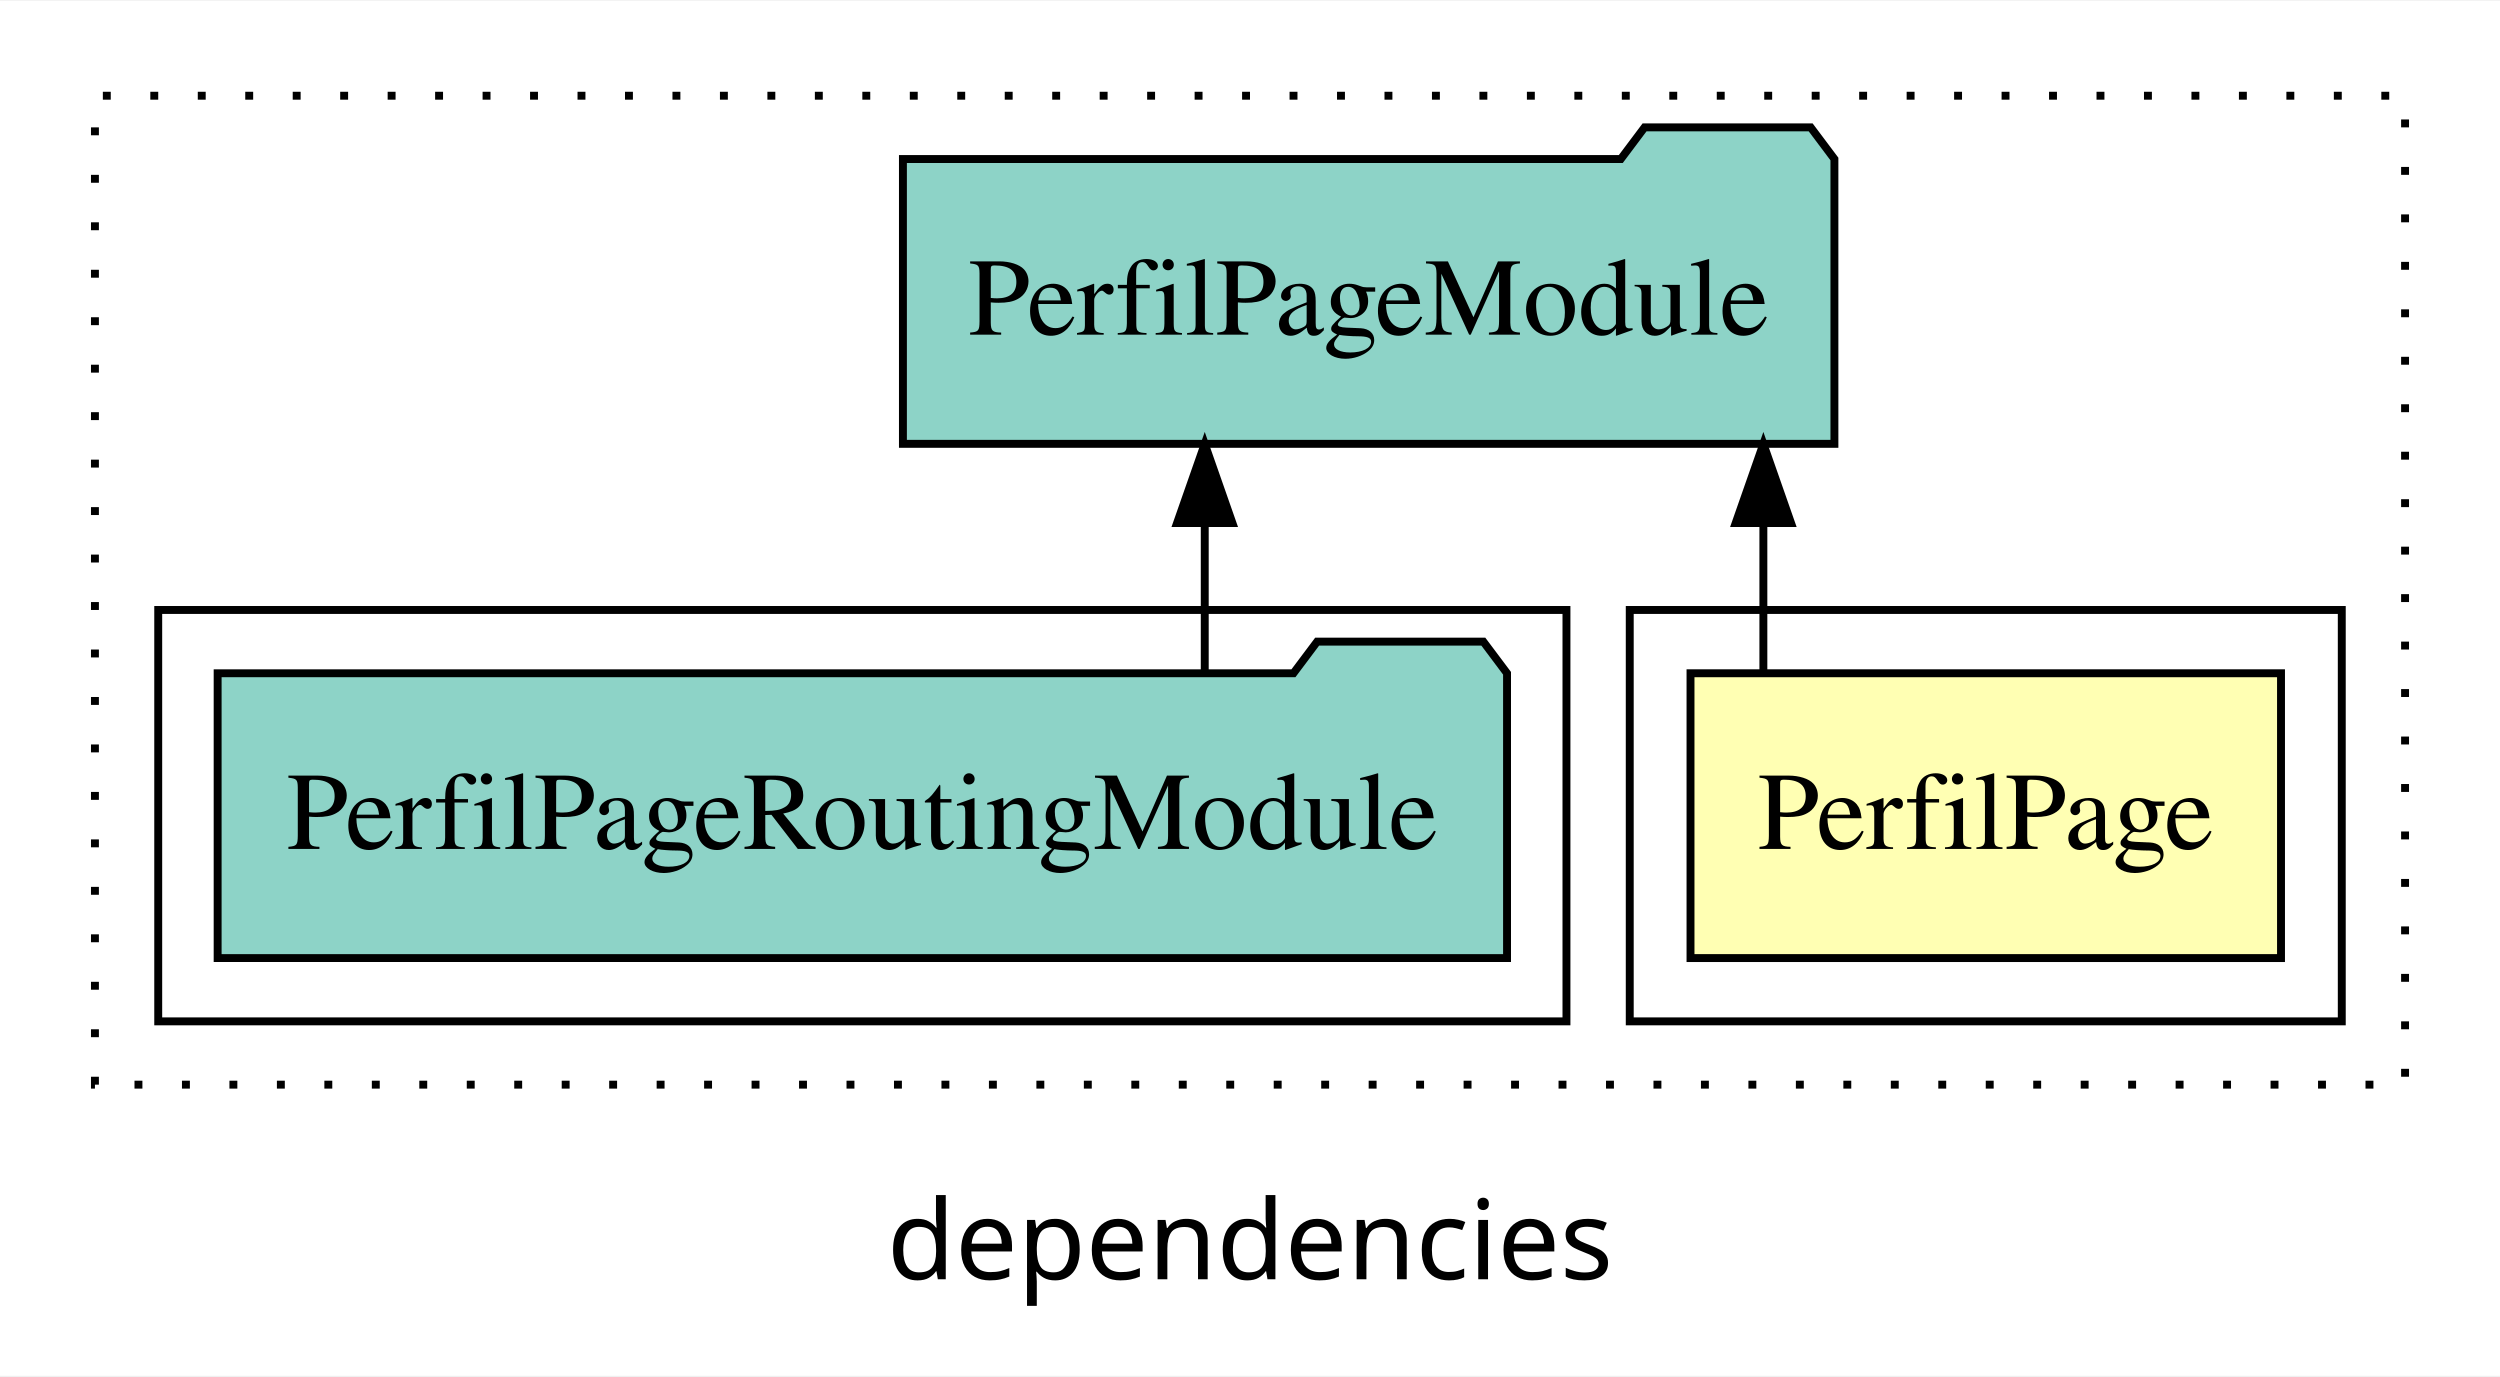
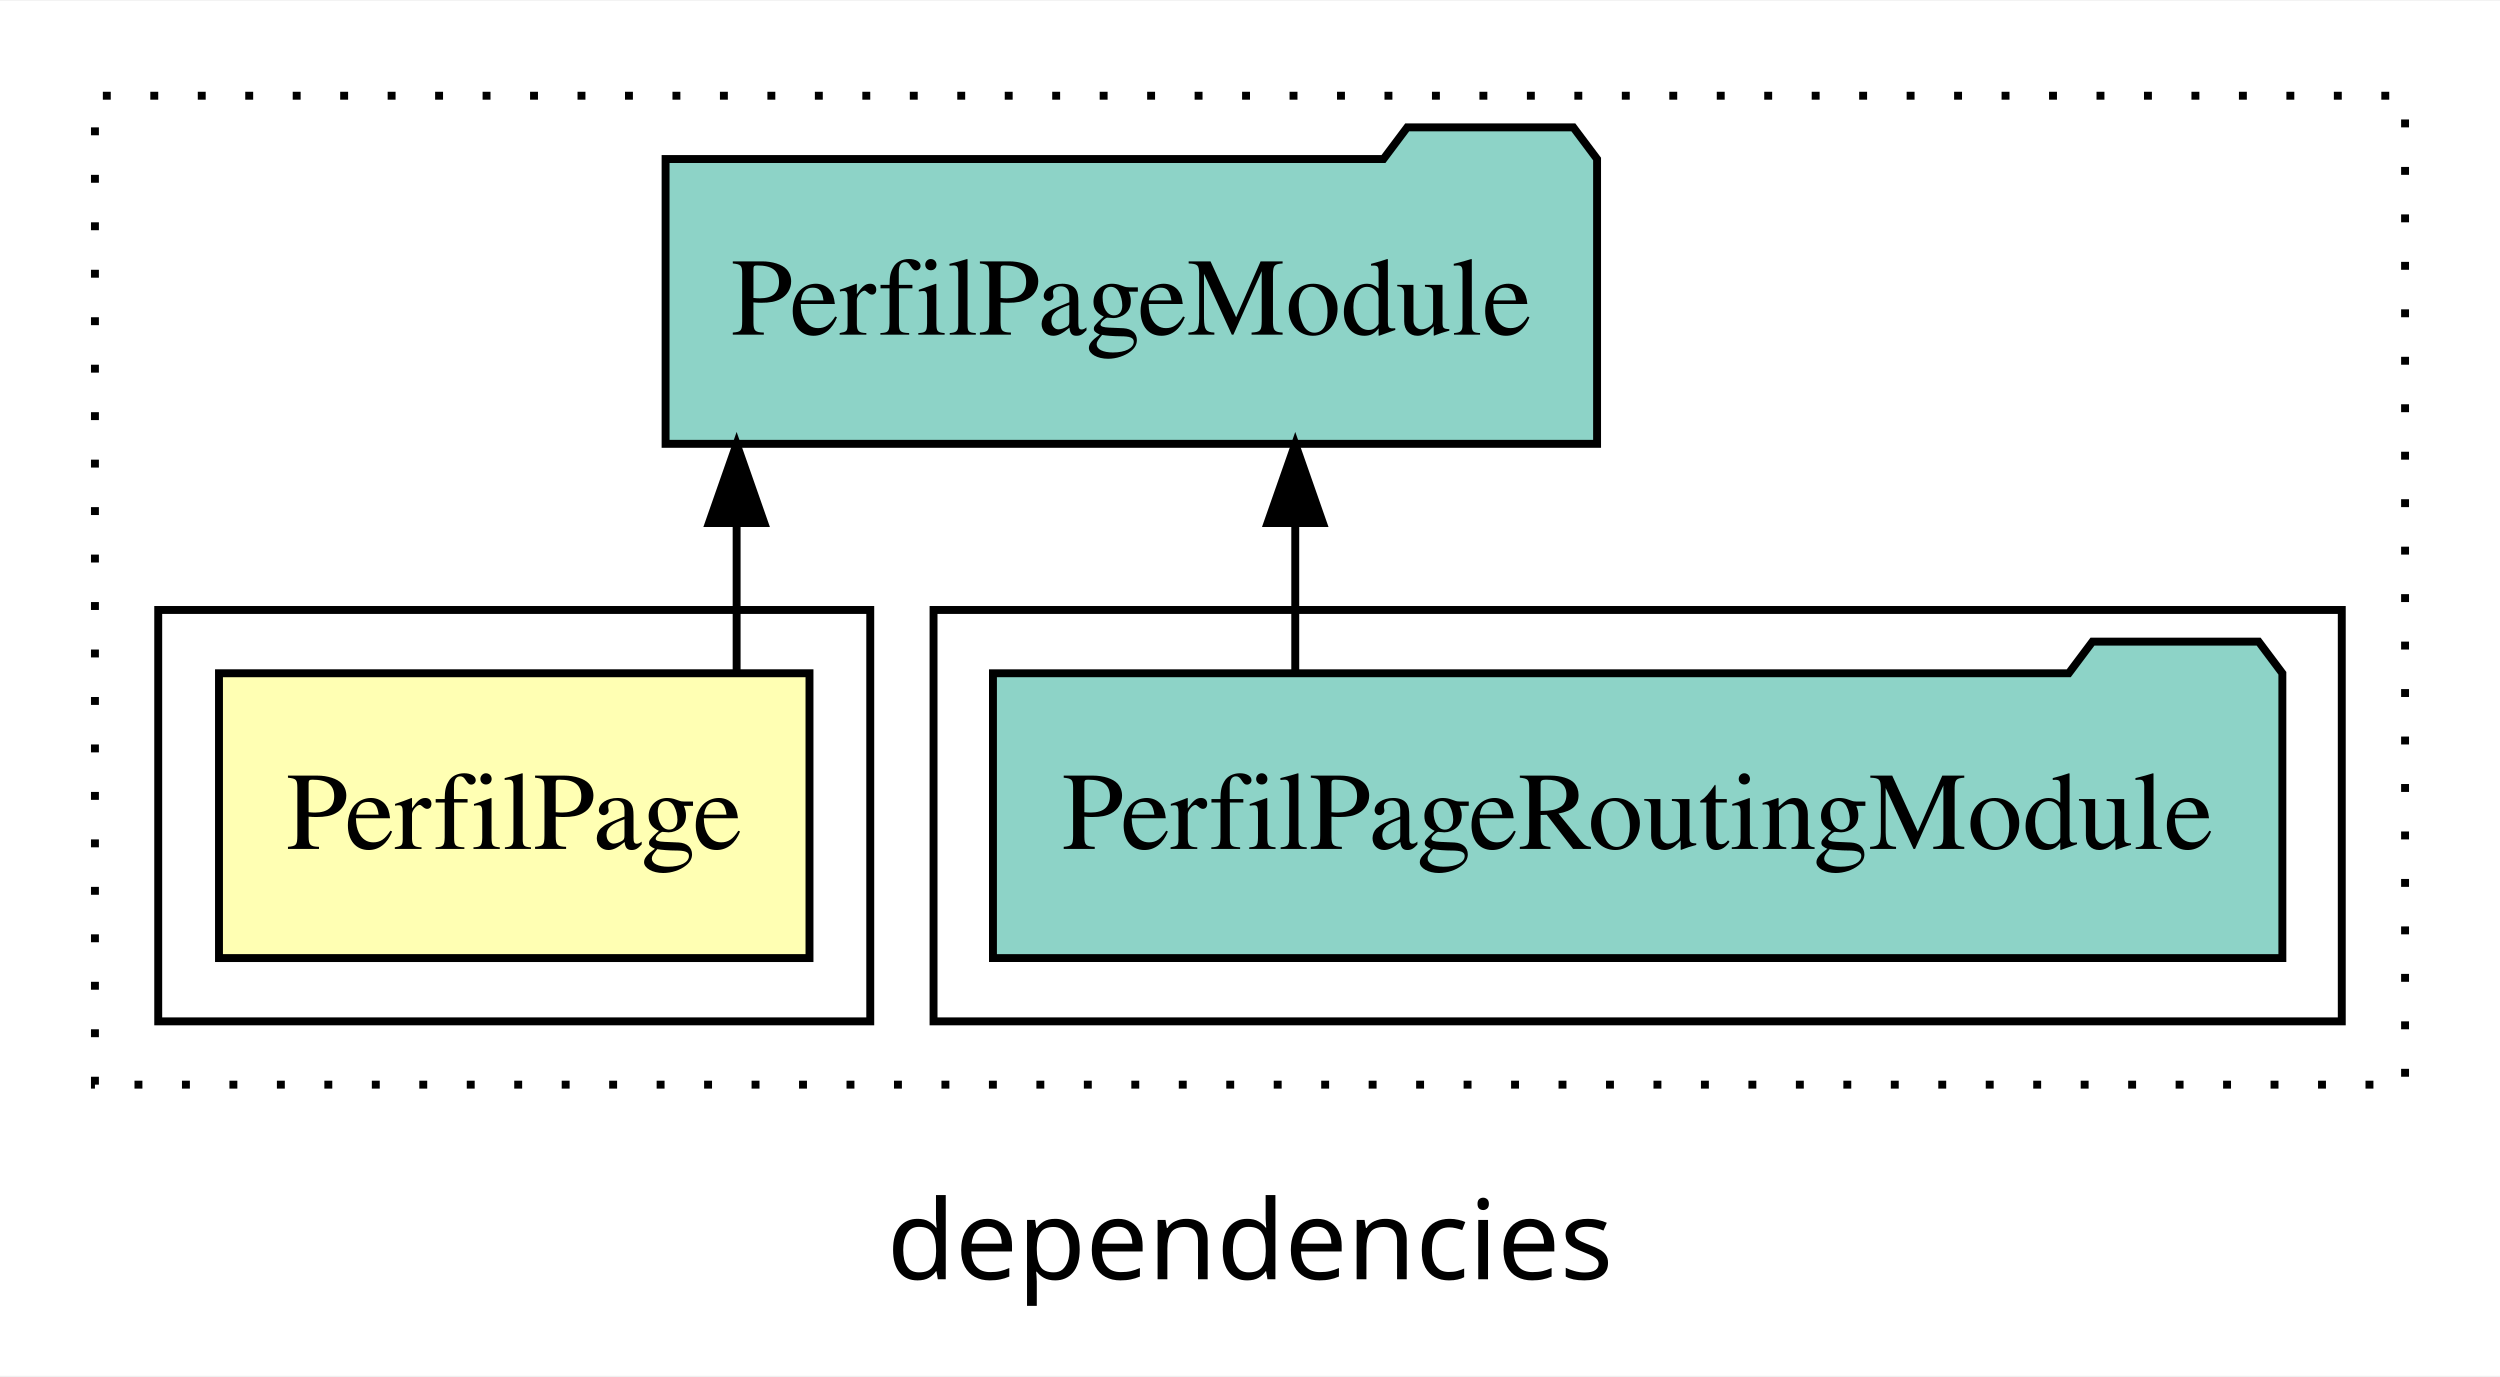
<svg xmlns="http://www.w3.org/2000/svg" width="316pt" height="174pt" viewBox="0.00 0.00 316.00 173.80">
  <g id="graph0" class="graph" transform="scale(1 1) rotate(0) translate(4 169.8)">
    <polygon fill="white" stroke="transparent" points="-4,4 -4,-169.8 312,-169.8 312,4 -4,4" />
    <text text-anchor="middle" x="154" y="-8.2" font-family="sans-serif" font-size="14.00">dependencies</text>
    <g id="clust1" class="cluster">
      <polygon fill="none" stroke="black" stroke-dasharray="1,5" points="8,-32.8 8,-157.8 300,-157.8 300,-32.8 8,-32.8" />
    </g>
+     <g id="clust4" class="cluster">
+       <polygon fill="none" stroke="black" points="114,-40.8 114,-92.8 292,-92.8 292,-40.8 114,-40.8" />
+     </g>
    <g id="clust2" class="cluster">
-       <polygon fill="none" stroke="black" points="202,-40.8 202,-92.8 292,-92.8 292,-40.8 202,-40.8" />
-     </g>
-     <g id="clust4" class="cluster">
-       <polygon fill="none" stroke="black" points="16,-40.8 16,-92.8 194,-92.8 194,-40.8 16,-40.8" />
+       <polygon fill="none" stroke="black" points="16,-40.8 16,-92.8 106,-92.8 106,-40.8 16,-40.8" />
    </g>
    <g id="node1" class="node">
-       <polygon fill="#ffffb3" stroke="black" points="284.32,-84.8 209.68,-84.8 209.68,-48.8 284.32,-48.8 284.32,-84.8" />
-       <text text-anchor="middle" x="247" y="-62.6" font-family="Times,serif" font-size="14.00">PerfilPage</text>
+       <polygon fill="#ffffb3" stroke="black" points="98.32,-84.8 23.68,-84.8 23.68,-48.8 98.32,-48.8 98.32,-84.8" />
+       <text text-anchor="middle" x="61" y="-62.6" font-family="Times,serif" font-size="14.00">PerfilPage</text>
    </g>
    <g id="node2" class="node">
-       <polygon fill="#8dd3c7" stroke="black" points="227.87,-149.8 224.87,-153.8 203.87,-153.8 200.87,-149.8 110.13,-149.8 110.13,-113.8 227.87,-113.8 227.87,-149.8" />
-       <text text-anchor="middle" x="169" y="-127.6" font-family="Times,serif" font-size="14.00">PerfilPageModule</text>
+       <polygon fill="#8dd3c7" stroke="black" points="197.87,-149.8 194.87,-153.8 173.87,-153.8 170.87,-149.8 80.13,-149.8 80.13,-113.8 197.87,-113.8 197.87,-149.8" />
+       <text text-anchor="middle" x="139" y="-127.6" font-family="Times,serif" font-size="14.00">PerfilPageModule</text>
    </g>
    <g id="edge1" class="edge">
-       <path fill="none" stroke="black" d="M218.89,-84.91C218.89,-84.91 218.89,-103.79 218.89,-103.79" />
-       <polygon fill="black" stroke="black" points="215.39,-103.79 218.89,-113.79 222.39,-103.79 215.39,-103.79" />
+       <path fill="none" stroke="black" d="M89.11,-84.91C89.11,-84.91 89.11,-103.79 89.11,-103.79" />
+       <polygon fill="black" stroke="black" points="85.61,-103.79 89.11,-113.79 92.61,-103.79 85.61,-103.79" />
    </g>
    <g id="node3" class="node">
-       <polygon fill="#8dd3c7" stroke="black" points="186.49,-84.8 183.49,-88.8 162.49,-88.8 159.49,-84.8 23.51,-84.8 23.51,-48.8 186.49,-48.8 186.49,-84.8" />
-       <text text-anchor="middle" x="105" y="-62.6" font-family="Times,serif" font-size="14.00">PerfilPageRoutingModule</text>
+       <polygon fill="#8dd3c7" stroke="black" points="284.49,-84.8 281.49,-88.8 260.49,-88.8 257.49,-84.8 121.51,-84.8 121.51,-48.8 284.49,-48.8 284.49,-84.8" />
+       <text text-anchor="middle" x="203" y="-62.6" font-family="Times,serif" font-size="14.00">PerfilPageRoutingModule</text>
    </g>
    <g id="edge2" class="edge">
-       <path fill="none" stroke="black" d="M148.28,-84.91C148.28,-84.91 148.28,-103.79 148.28,-103.79" />
-       <polygon fill="black" stroke="black" points="144.78,-103.79 148.28,-113.79 151.78,-103.79 144.78,-103.79" />
+       <path fill="none" stroke="black" d="M159.72,-84.91C159.72,-84.91 159.72,-103.79 159.72,-103.79" />
+       <polygon fill="black" stroke="black" points="156.22,-103.79 159.72,-113.79 163.22,-103.79 156.22,-103.79" />
    </g>
  </g>
</svg>
